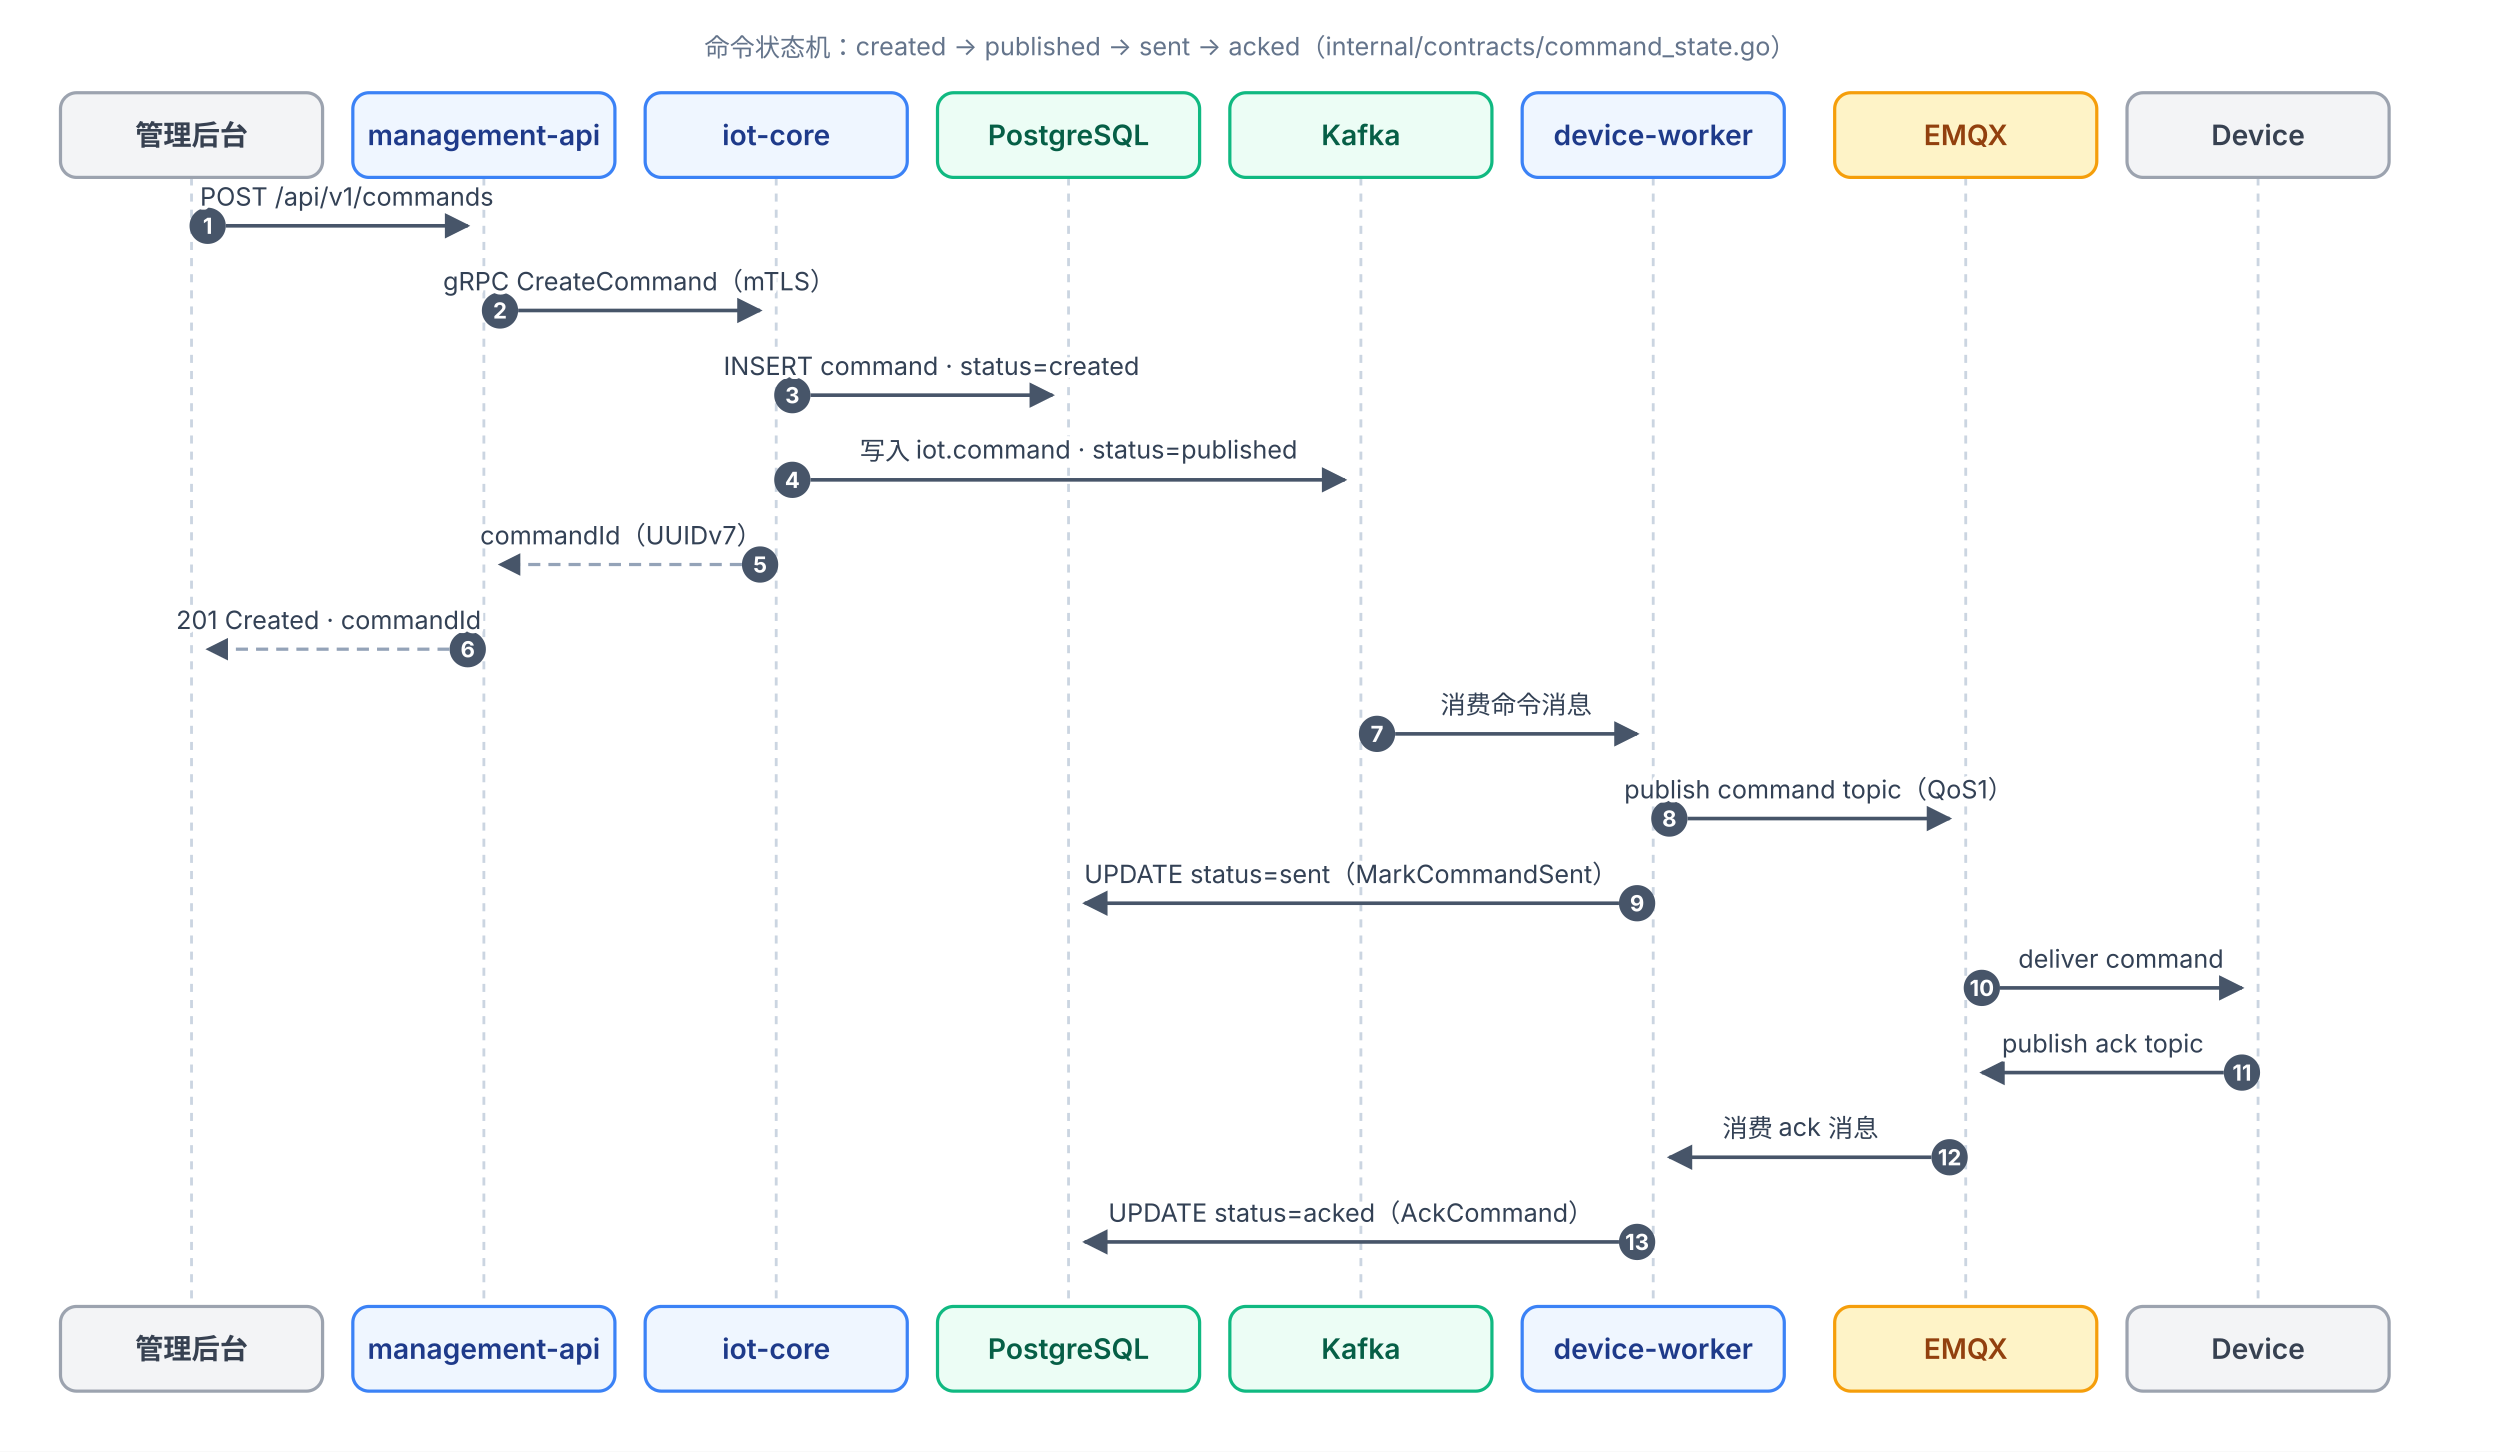
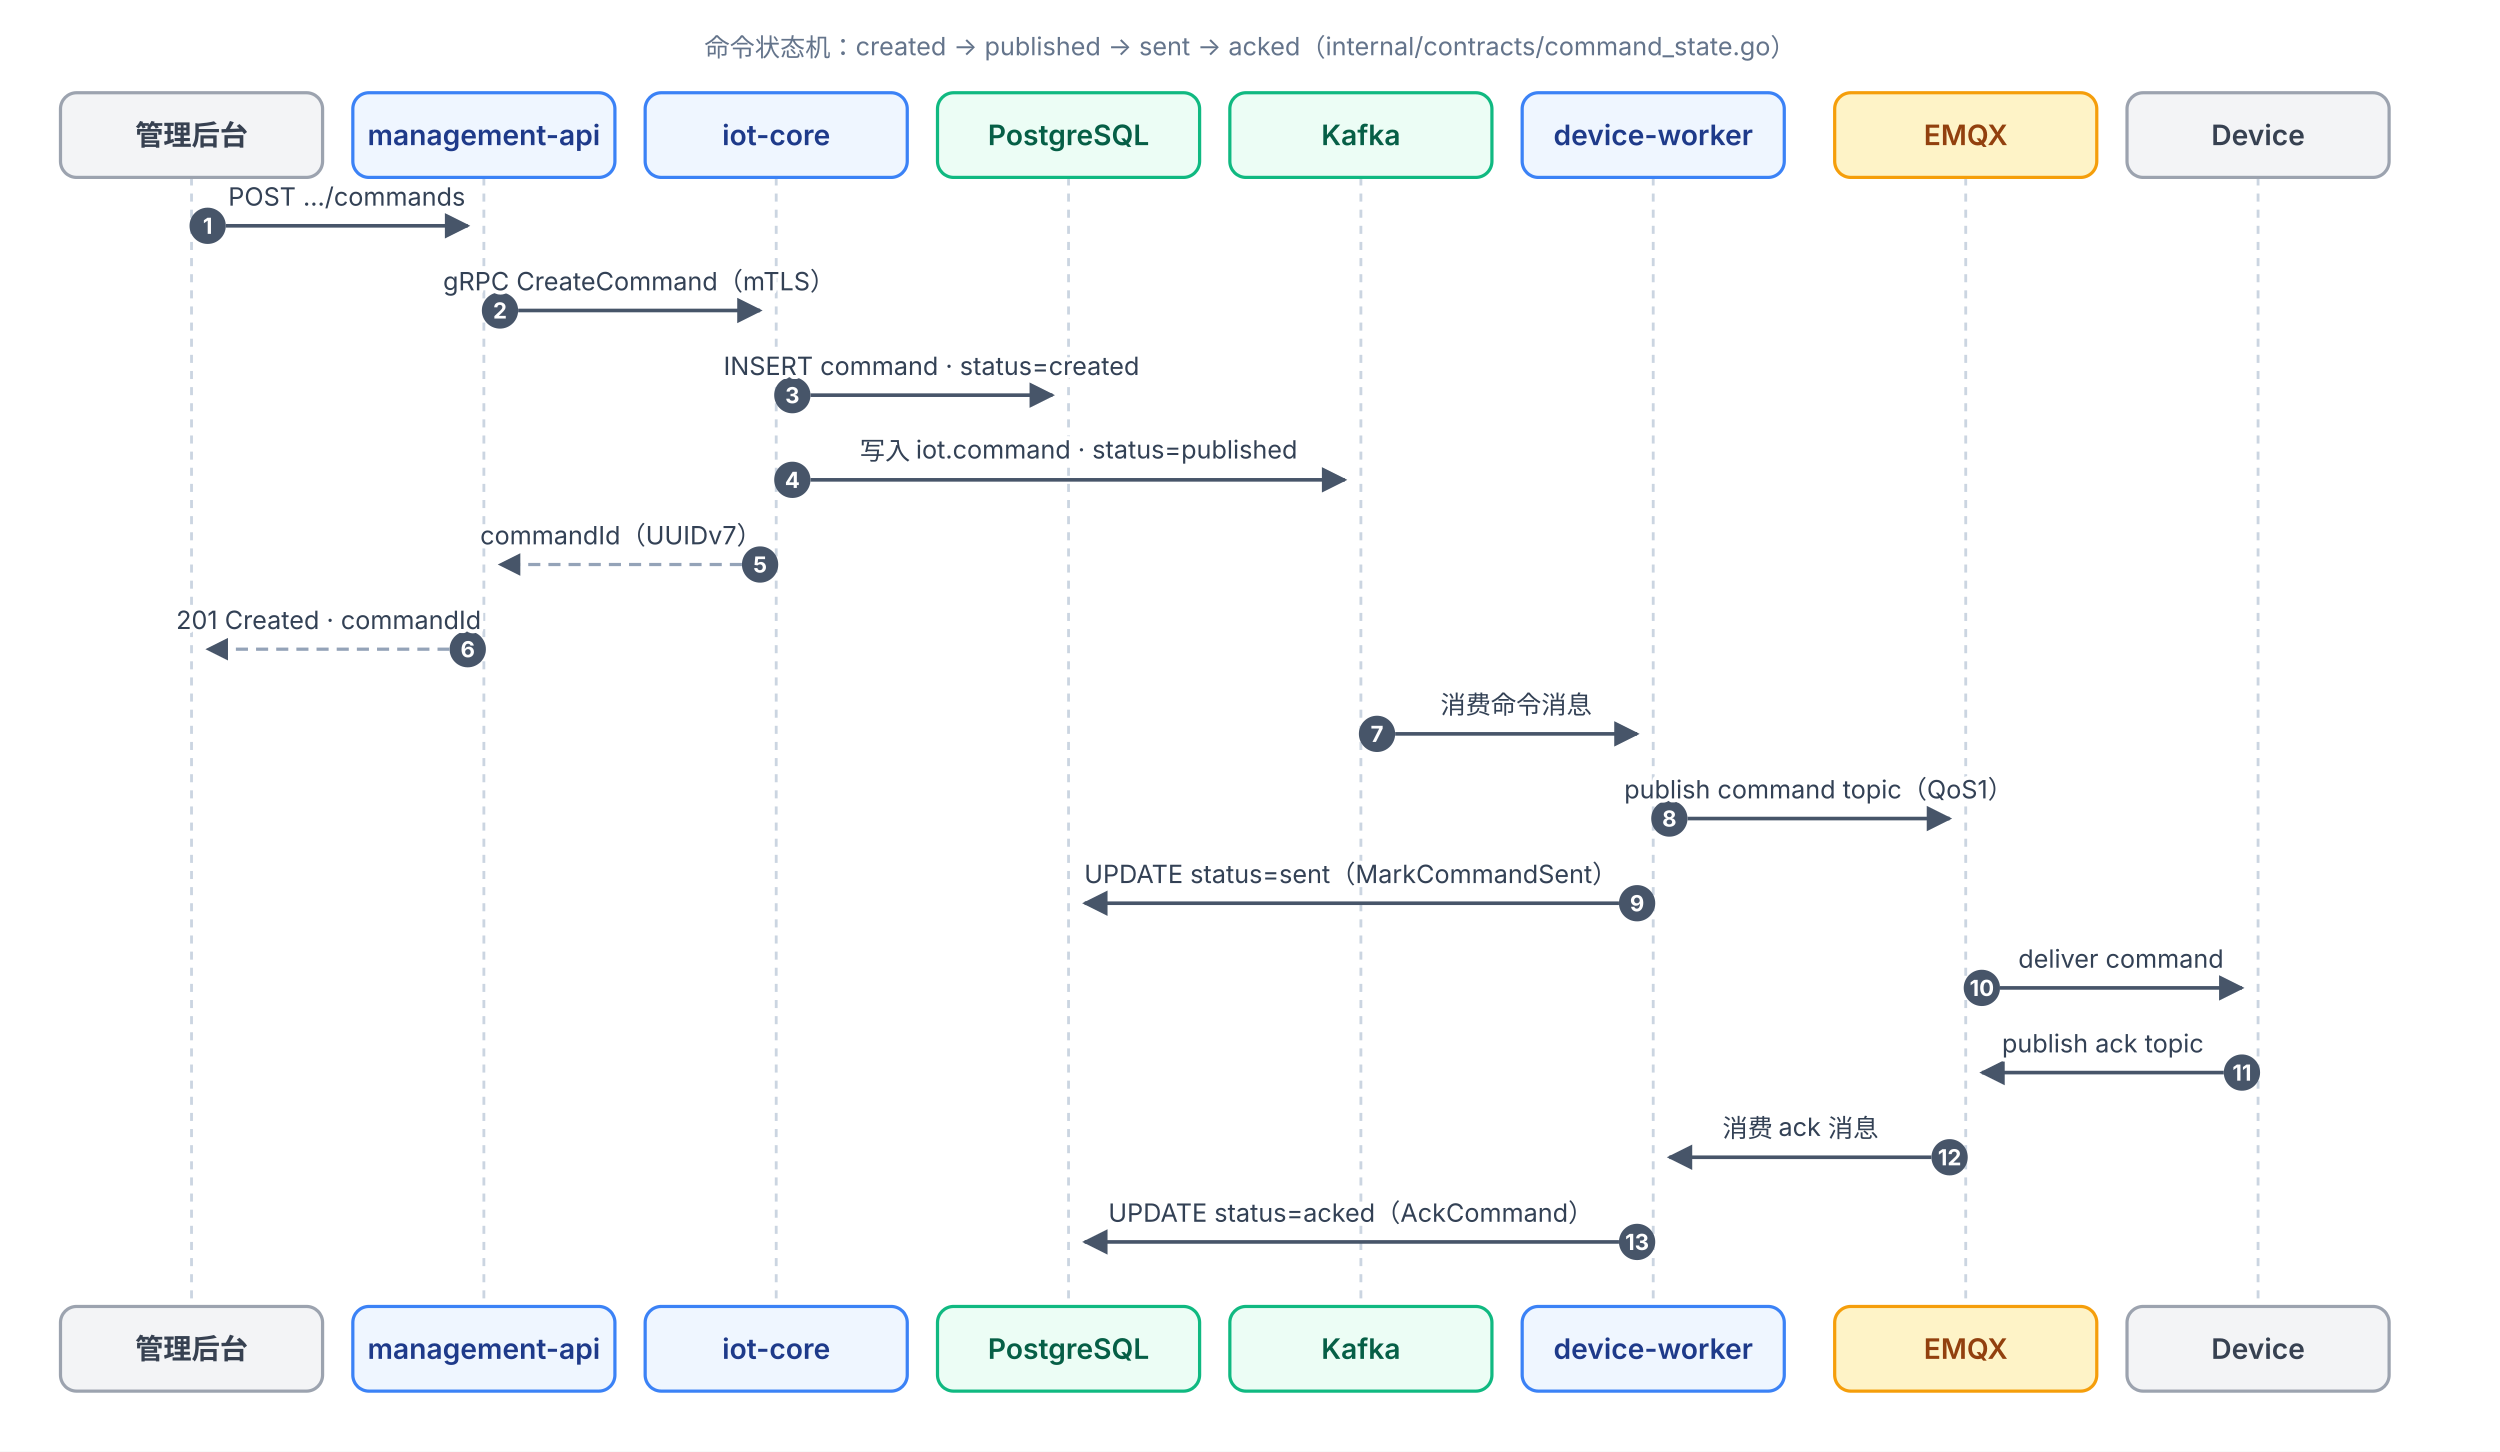
<svg xmlns="http://www.w3.org/2000/svg" viewBox="0 0 1240 720" role="img" aria-label="Command dispatch and ACK cycle" font-family="-apple-system, 'Segoe UI', 'PingFang SC', 'Hiragino Sans GB', 'Microsoft YaHei', sans-serif">
  <defs>
    <marker id="arr" viewBox="0 0 10 10" refX="9" refY="5" markerWidth="7" markerHeight="7" orient="auto-start-reverse">
      <path d="M0,0 L10,5 L0,10 z" fill="#475569" />
    </marker>
    <style>
      .actor { stroke-width: 1.6; }
      .actor-title { font-size: 14px; font-weight: 600; }
      .lifeline { stroke: #CBD5E1; stroke-width: 1.4; stroke-dasharray: 4 4; }
      .msg { fill: none; stroke: #475569; stroke-width: 1.8; }
      .msg-ret { fill: none; stroke: #94A3B8; stroke-width: 1.6; stroke-dasharray: 6 4; }
      .msg-label { font-size: 12.5px; fill: #334155; paint-order: stroke; stroke: #ffffff; stroke-width: 4px; stroke-linejoin: round; }
      .msg-num { font-size: 11px; font-weight: 700; fill: #ffffff; }
      .msg-circle { fill: #475569; }
      .note { font-size: 12.5px; fill: #64748B; }
      .cli  { fill: #F3F4F6; stroke: #9CA3AF; }
      .clit { fill: #374151; }
      .svc  { fill: #EFF6FF; stroke: #3B82F6; }
      .svct { fill: #1E3A8A; }
      .store { fill: #ECFDF5; stroke: #10B981; }
      .storet { fill: #065F46; }
      .emqx { fill: #FEF3C7; stroke: #F59E0B; }
      .emqxt { fill: #92400E; }
    </style>
  </defs>
  <rect x="0" y="0" width="1240" height="720" fill="#FFFFFF" />
  <text class="note" x="620" y="28" text-anchor="middle">命令状态机：created → published → sent → acked（internal/contracts/command_state.go）</text>
  <line class="lifeline" x1="95" y1="88" x2="95" y2="648" />
  <line class="lifeline" x1="240" y1="88" x2="240" y2="648" />
  <line class="lifeline" x1="385" y1="88" x2="385" y2="648" />
  <line class="lifeline" x1="530" y1="88" x2="530" y2="648" />
  <line class="lifeline" x1="675" y1="88" x2="675" y2="648" />
  <line class="lifeline" x1="820" y1="88" x2="820" y2="648" />
  <line class="lifeline" x1="975" y1="88" x2="975" y2="648" />
  <line class="lifeline" x1="1120" y1="88" x2="1120" y2="648" />
  <g>
    <rect class="actor cli" x="30" y="46" width="130" height="42" rx="8" />
    <text class="actor-title clit" x="95" y="72" text-anchor="middle">管理后台</text>
    <rect class="actor svc" x="175" y="46" width="130" height="42" rx="8" />
    <text class="actor-title svct" x="240" y="72" text-anchor="middle">management-api</text>
    <rect class="actor svc" x="320" y="46" width="130" height="42" rx="8" />
    <text class="actor-title svct" x="385" y="72" text-anchor="middle">iot-core</text>
    <rect class="actor store" x="465" y="46" width="130" height="42" rx="8" />
    <text class="actor-title storet" x="530" y="72" text-anchor="middle">PostgreSQL</text>
    <rect class="actor store" x="610" y="46" width="130" height="42" rx="8" />
    <text class="actor-title storet" x="675" y="72" text-anchor="middle">Kafka</text>
    <rect class="actor svc" x="755" y="46" width="130" height="42" rx="8" />
    <text class="actor-title svct" x="820" y="72" text-anchor="middle">device-worker</text>
    <rect class="actor emqx" x="910" y="46" width="130" height="42" rx="8" />
    <text class="actor-title emqxt" x="975" y="72" text-anchor="middle">EMQX</text>
    <rect class="actor cli" x="1055" y="46" width="130" height="42" rx="8" />
    <text class="actor-title clit" x="1120" y="72" text-anchor="middle">Device</text>
  </g>
  <g>
    <rect class="actor cli" x="30" y="648" width="130" height="42" rx="8" />
    <text class="actor-title clit" x="95" y="674" text-anchor="middle">管理后台</text>
    <rect class="actor svc" x="175" y="648" width="130" height="42" rx="8" />
    <text class="actor-title svct" x="240" y="674" text-anchor="middle">management-api</text>
    <rect class="actor svc" x="320" y="648" width="130" height="42" rx="8" />
    <text class="actor-title svct" x="385" y="674" text-anchor="middle">iot-core</text>
    <rect class="actor store" x="465" y="648" width="130" height="42" rx="8" />
    <text class="actor-title storet" x="530" y="674" text-anchor="middle">PostgreSQL</text>
    <rect class="actor store" x="610" y="648" width="130" height="42" rx="8" />
    <text class="actor-title storet" x="675" y="674" text-anchor="middle">Kafka</text>
    <rect class="actor svc" x="755" y="648" width="130" height="42" rx="8" />
    <text class="actor-title svct" x="820" y="674" text-anchor="middle">device-worker</text>
    <rect class="actor emqx" x="910" y="648" width="130" height="42" rx="8" />
    <text class="actor-title emqxt" x="975" y="674" text-anchor="middle">EMQX</text>
    <rect class="actor cli" x="1055" y="648" width="130" height="42" rx="8" />
    <text class="actor-title clit" x="1120" y="674" text-anchor="middle">Device</text>
  </g>
  <circle class="msg-circle" cx="103" cy="112" r="9" />
  <text class="msg-num" x="103" y="116" text-anchor="middle">1</text>
  <path class="msg" d="M112,112 L232,112" marker-end="url(#arr)" />
-   <text class="msg-label" x="172" y="102" text-anchor="middle">POST /api/v1/commands</text>
+   <text class="msg-label" x="172" y="102" text-anchor="middle">POST …/commands</text>
  <circle class="msg-circle" cx="248" cy="154" r="9" />
  <text class="msg-num" x="248" y="158" text-anchor="middle">2</text>
  <path class="msg" d="M257,154 L377,154" marker-end="url(#arr)" />
  <text class="msg-label" x="317" y="144" text-anchor="middle">gRPC CreateCommand（mTLS）</text>
  <circle class="msg-circle" cx="393" cy="196" r="9" />
  <text class="msg-num" x="393" y="200" text-anchor="middle">3</text>
  <path class="msg" d="M402,196 L522,196" marker-end="url(#arr)" />
  <text class="msg-label" x="462" y="186" text-anchor="middle">INSERT command · status=created</text>
  <circle class="msg-circle" cx="393" cy="238" r="9" />
  <text class="msg-num" x="393" y="242" text-anchor="middle">4</text>
  <path class="msg" d="M402,238 L667,238" marker-end="url(#arr)" />
  <text class="msg-label" x="535" y="228" text-anchor="middle">写入 iot.command · status=published</text>
  <circle class="msg-circle" cx="377" cy="280" r="9" />
  <text class="msg-num" x="377" y="284" text-anchor="middle">5</text>
  <path class="msg-ret" d="M368,280 L248,280" marker-end="url(#arr)" />
  <text class="msg-label" x="308" y="270" text-anchor="middle">commandId（UUIDv7）</text>
  <circle class="msg-circle" cx="232" cy="322" r="9" />
  <text class="msg-num" x="232" y="326" text-anchor="middle">6</text>
  <path class="msg-ret" d="M223,322 L103,322" marker-end="url(#arr)" />
  <text class="msg-label" x="163" y="312" text-anchor="middle">201 Created · commandId</text>
  <circle class="msg-circle" cx="683" cy="364" r="9" />
  <text class="msg-num" x="683" y="368" text-anchor="middle">7</text>
  <path class="msg" d="M692,364 L812,364" marker-end="url(#arr)" />
  <text class="msg-label" x="752" y="354" text-anchor="middle">消费命令消息</text>
  <circle class="msg-circle" cx="828" cy="406" r="9" />
  <text class="msg-num" x="828" y="410" text-anchor="middle">8</text>
  <path class="msg" d="M837,406 L967,406" marker-end="url(#arr)" />
  <text class="msg-label" x="902" y="396" text-anchor="middle">publish command topic（QoS1）</text>
  <circle class="msg-circle" cx="812" cy="448" r="9" />
  <text class="msg-num" x="812" y="452" text-anchor="middle">9</text>
  <path class="msg" d="M803,448 L538,448" marker-end="url(#arr)" />
  <text class="msg-label" x="670" y="438" text-anchor="middle">UPDATE status=sent（MarkCommandSent）</text>
  <circle class="msg-circle" cx="983" cy="490" r="9" />
  <text class="msg-num" x="983" y="494" text-anchor="middle">10</text>
  <path class="msg" d="M992,490 L1112,490" marker-end="url(#arr)" />
  <text class="msg-label" x="1052" y="480" text-anchor="middle">deliver command</text>
  <circle class="msg-circle" cx="1112" cy="532" r="9" />
  <text class="msg-num" x="1112" y="536" text-anchor="middle">11</text>
  <path class="msg" d="M1103,532 L983,532" marker-end="url(#arr)" />
  <text class="msg-label" x="1043" y="522" text-anchor="middle">publish ack topic</text>
  <circle class="msg-circle" cx="967" cy="574" r="9" />
  <text class="msg-num" x="967" y="578" text-anchor="middle">12</text>
  <path class="msg" d="M958,574 L828,574" marker-end="url(#arr)" />
  <text class="msg-label" x="893" y="564" text-anchor="middle">消费 ack 消息</text>
  <circle class="msg-circle" cx="812" cy="616" r="9" />
  <text class="msg-num" x="812" y="620" text-anchor="middle">13</text>
  <path class="msg" d="M803,616 L538,616" marker-end="url(#arr)" />
  <text class="msg-label" x="670" y="606" text-anchor="middle">UPDATE status=acked（AckCommand）</text>
</svg>
